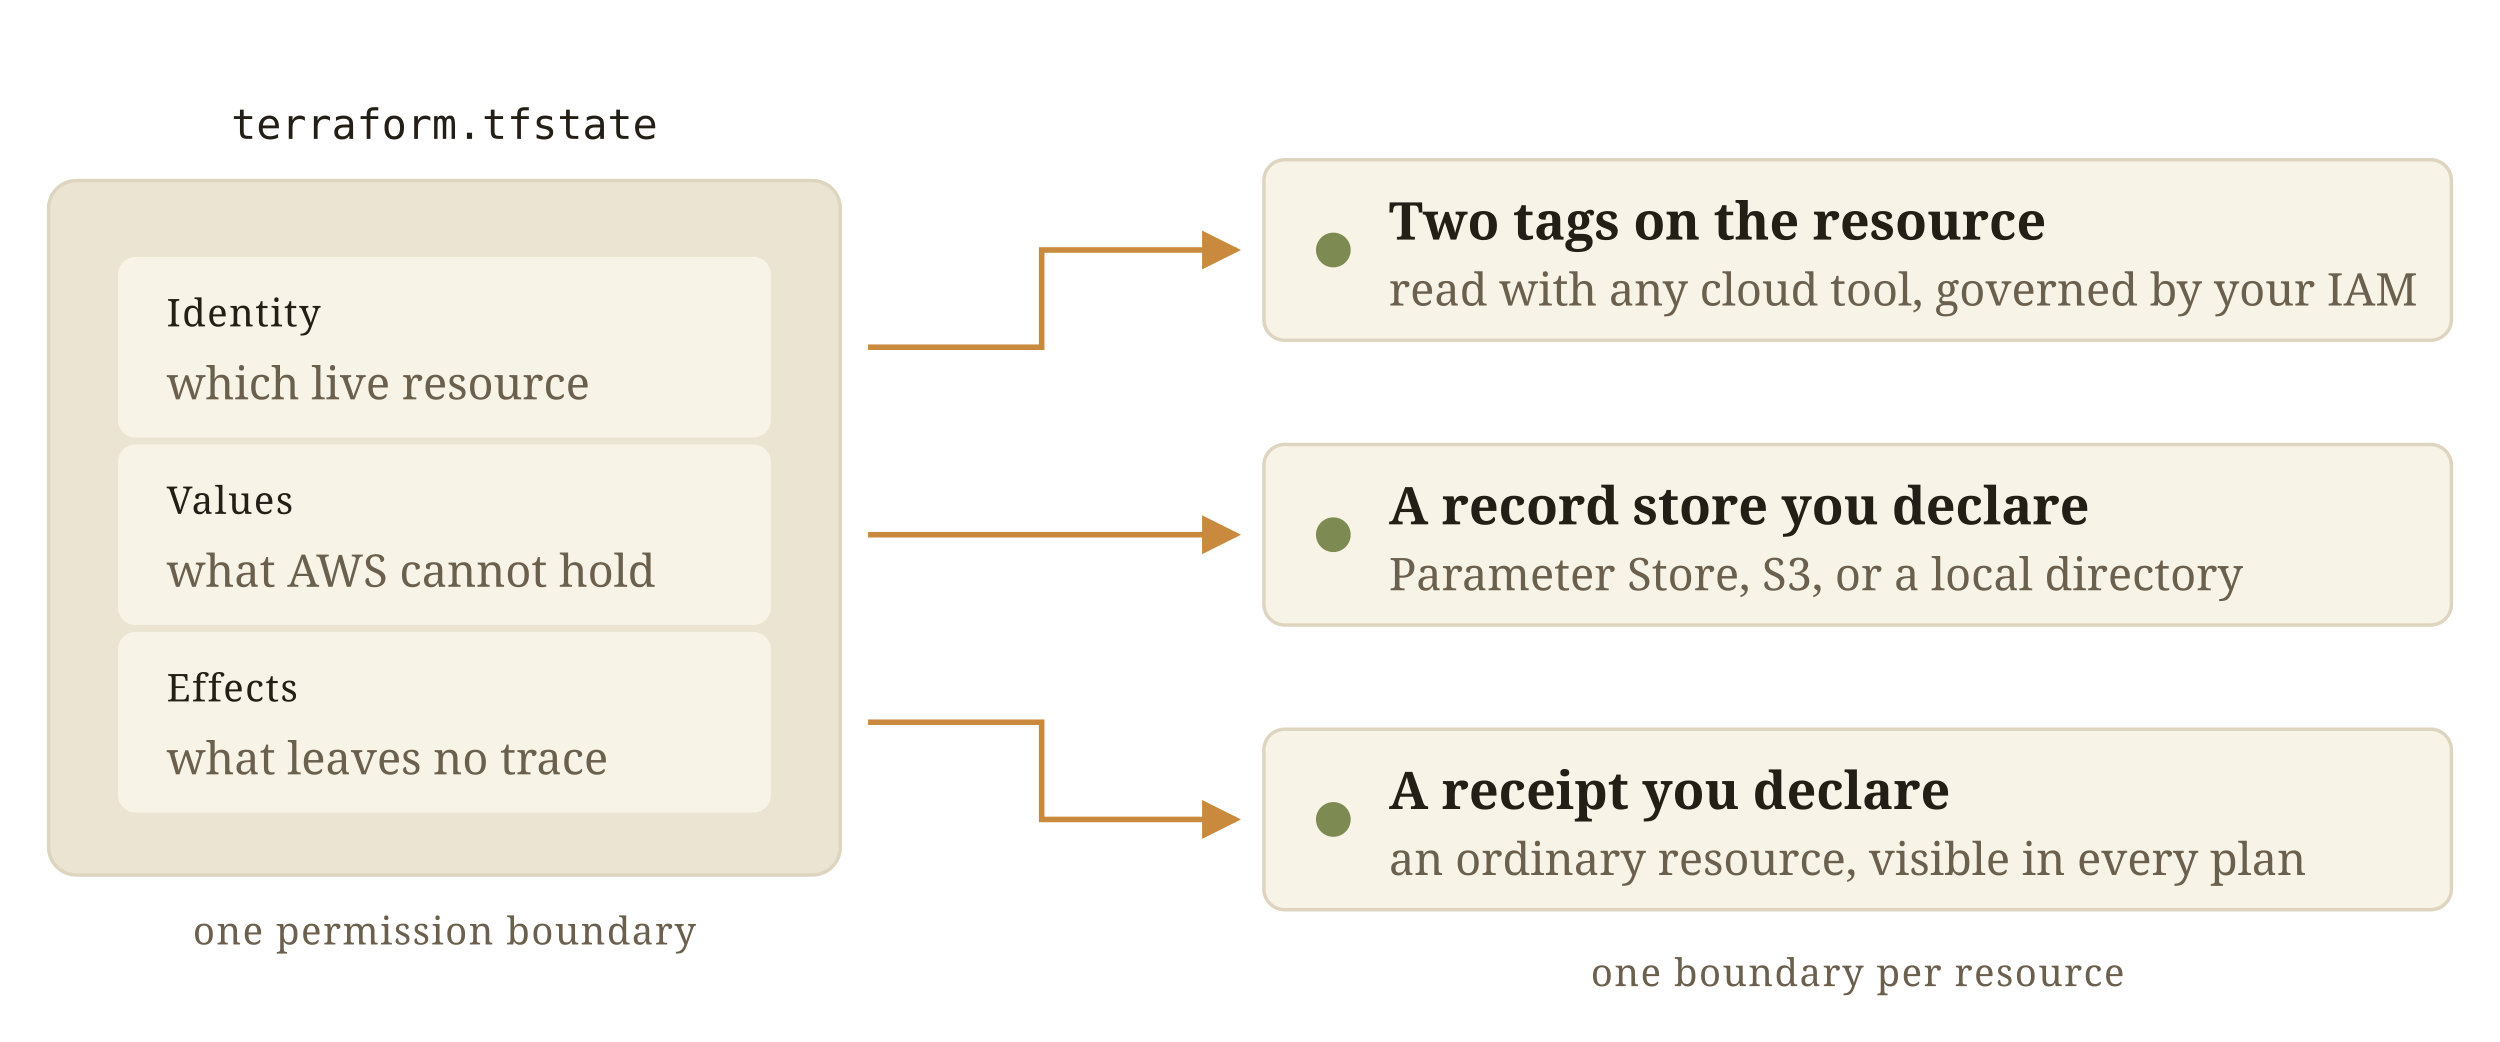
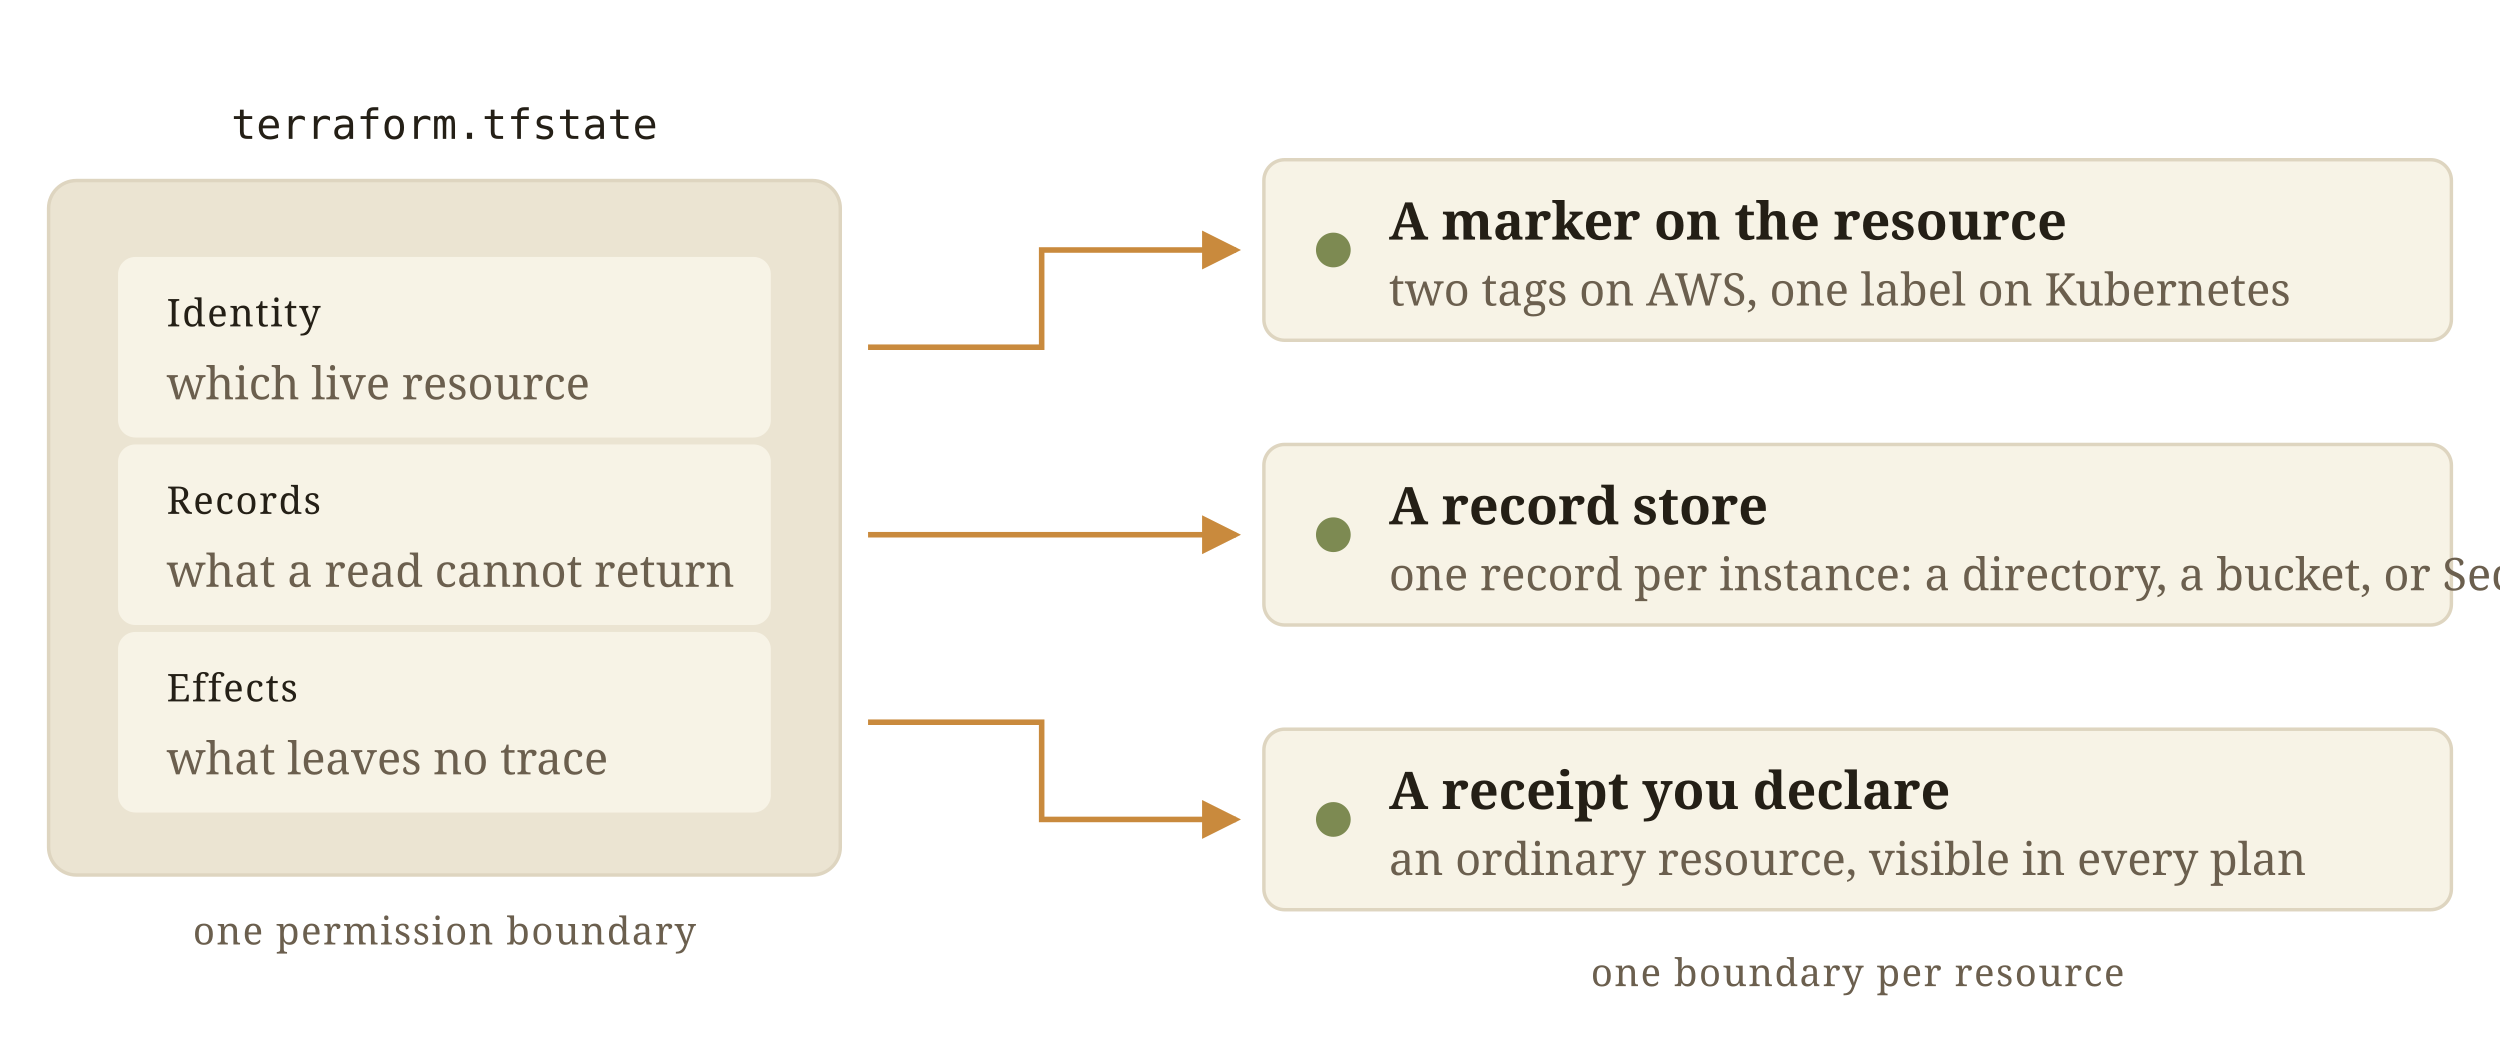
<svg xmlns="http://www.w3.org/2000/svg" viewBox="0 0 720 300" width="720" height="300" role="img" aria-labelledby="split-title split-desc">
  <style>
    .ink   { fill: #241f16; }
    .muted { fill: #6b5f4e; }
    .card  { fill: #f7f3e6; }
    .dim   { fill: #ebe4d2; }
    .rule  { stroke: #ded5c0; }
    .olive { fill: #7d8a52; }
    .brass { stroke: #c98a3d; }
    text   { font-family: Georgia, "Iowan Old Style", serif; }
    .h     { font-size: 15px; font-weight: 700; }
    .l     { font-size: 13px; }
    .s     { font-size: 11px; letter-spacing: 0.04em; text-transform: uppercase; }
    .mono  { font-family: ui-monospace, SFMono-Regular, Menlo, monospace; font-size: 12px; }
  </style>
  <rect x="14" y="52" width="228" height="200" rx="8" class="dim" />
  <rect x="14" y="52" width="228" height="200" rx="8" fill="none" class="rule" />
  <text x="128" y="40" class="mono ink" text-anchor="middle">terraform.tfstate</text>
  <rect x="34" y="74" width="188" height="52" rx="5" class="card" />
  <text x="48" y="94" class="s ink">Identity</text>
  <text x="48" y="115" class="l muted">which live resource</text>
  <rect x="34" y="128" width="188" height="52" rx="5" class="card" />
-   <text x="48" y="148" class="s ink">Values</text>
-   <text x="48" y="169" class="l muted">what AWS cannot hold</text>
+   <text x="48" y="148" class="s ink">Records</text>
+   <text x="48" y="169" class="l muted">what a read cannot return</text>
  <rect x="34" y="182" width="188" height="52" rx="5" class="card" />
  <text x="48" y="202" class="s ink">Effects</text>
  <text x="48" y="223" class="l muted">what leaves no trace</text>
  <text x="128" y="272" class="s muted" text-anchor="middle">one permission boundary</text>
  <g class="brass" stroke-width="1.6" fill="none">
    <path d="M 250 100 H 300 L 300 72  H 356" marker-end="url(#a)" />
    <path d="M 250 154 H 356" marker-end="url(#a)" />
    <path d="M 250 208 H 300 L 300 236 H 356" marker-end="url(#a)" />
  </g>
  <defs>
    <marker id="a" viewBox="0 0 8 8" refX="7" refY="4" markerWidth="7" markerHeight="7" orient="auto-start-reverse">
      <path d="M 0 0 L 8 4 L 0 8 z" fill="#c98a3d" />
    </marker>
  </defs>
  <g>
    <rect x="364" y="46" width="342" height="52" rx="6" class="card" />
    <rect x="364" y="46" width="342" height="52" rx="6" fill="none" class="rule" />
    <circle cx="384" cy="72" r="5" class="olive" />
-     <text x="400" y="69" class="h ink">Two tags on the resource</text>
-     <text x="400" y="88" class="l muted">read with any cloud tool, governed by your IAM</text>
+     <text x="400" y="69" class="h ink">A marker on the resource</text>
+     <text x="400" y="88" class="l muted">two tags on AWS, one label on Kubernetes</text>
  </g>
  <g>
    <rect x="364" y="128" width="342" height="52" rx="6" class="card" />
    <rect x="364" y="128" width="342" height="52" rx="6" fill="none" class="rule" />
    <circle cx="384" cy="154" r="5" class="olive" />
-     <text x="400" y="151" class="h ink">A record store you declare</text>
-     <text x="400" y="170" class="l muted">Parameter Store, S3, or a local directory</text>
+     <text x="400" y="151" class="h ink">A record store</text>
+     <text x="400" y="170" class="l muted">one record per instance: a directory, a bucket, or Secrets</text>
  </g>
  <g>
    <rect x="364" y="210" width="342" height="52" rx="6" class="card" />
    <rect x="364" y="210" width="342" height="52" rx="6" fill="none" class="rule" />
    <circle cx="384" cy="236" r="5" class="olive" />
    <text x="400" y="233" class="h ink">A receipt you declare</text>
    <text x="400" y="252" class="l muted">an ordinary resource, visible in every plan</text>
  </g>
  <text x="535" y="284" class="s muted" text-anchor="middle">one boundary per resource</text>
</svg>
